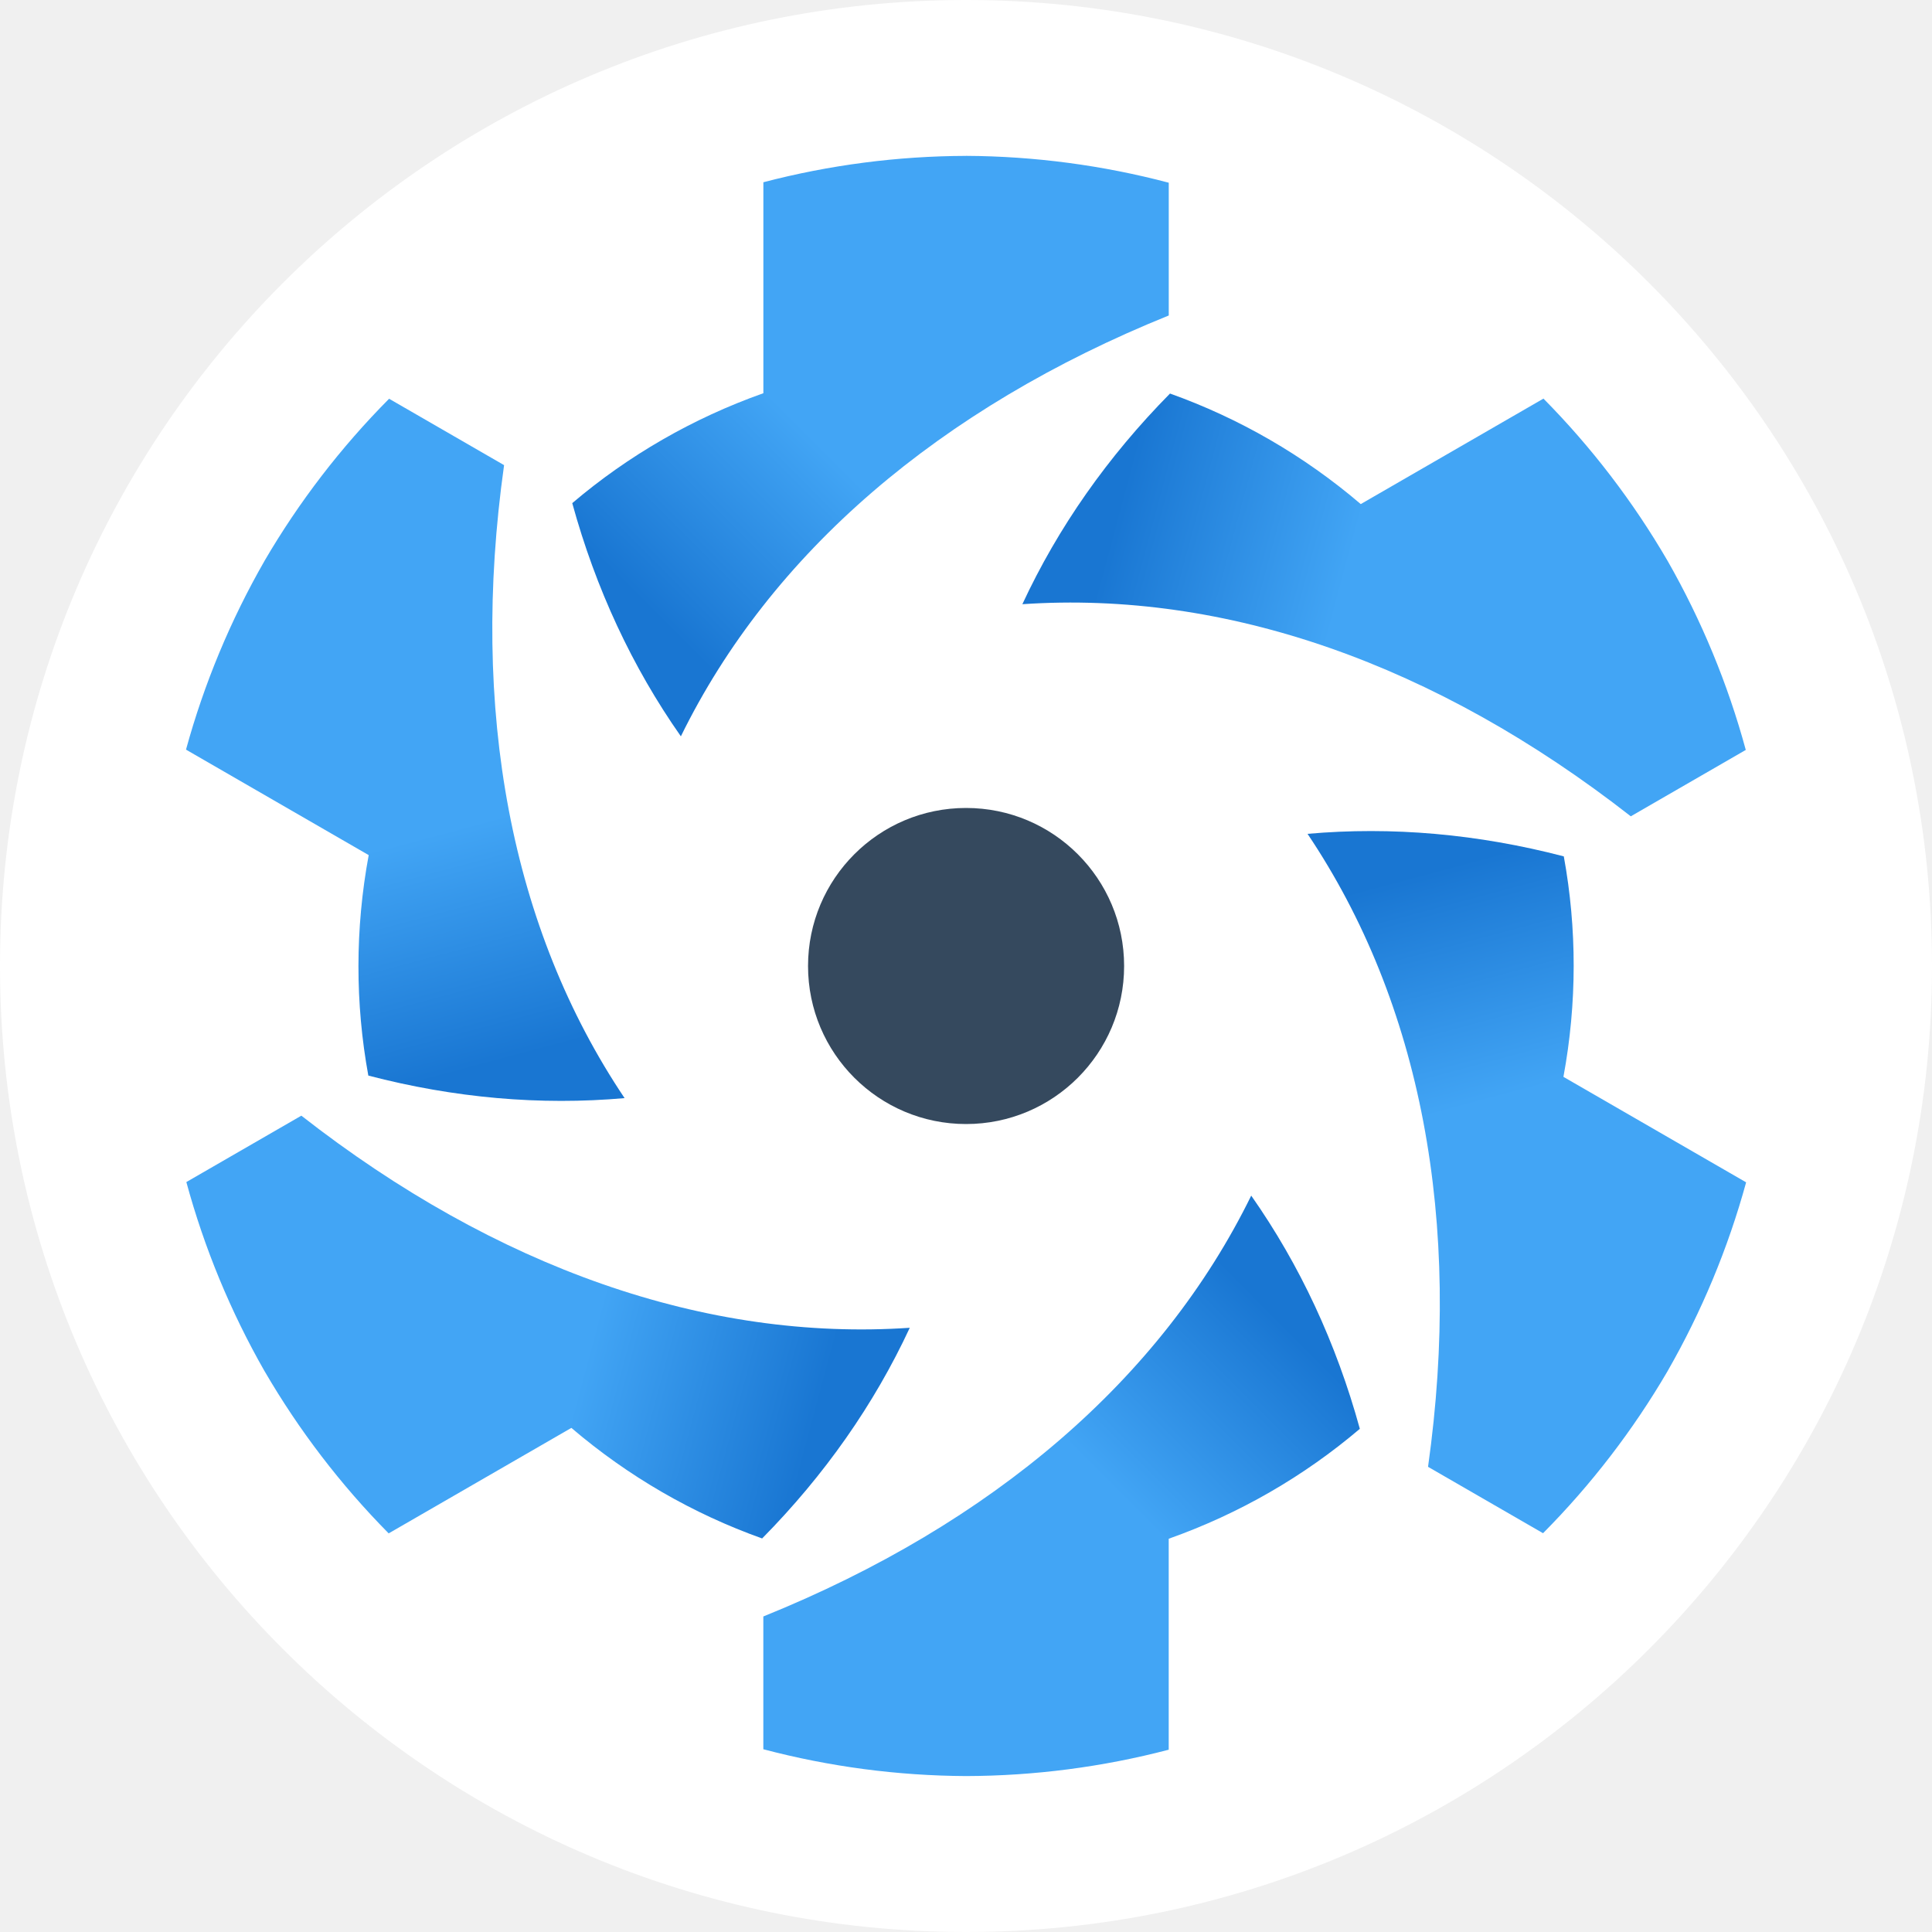
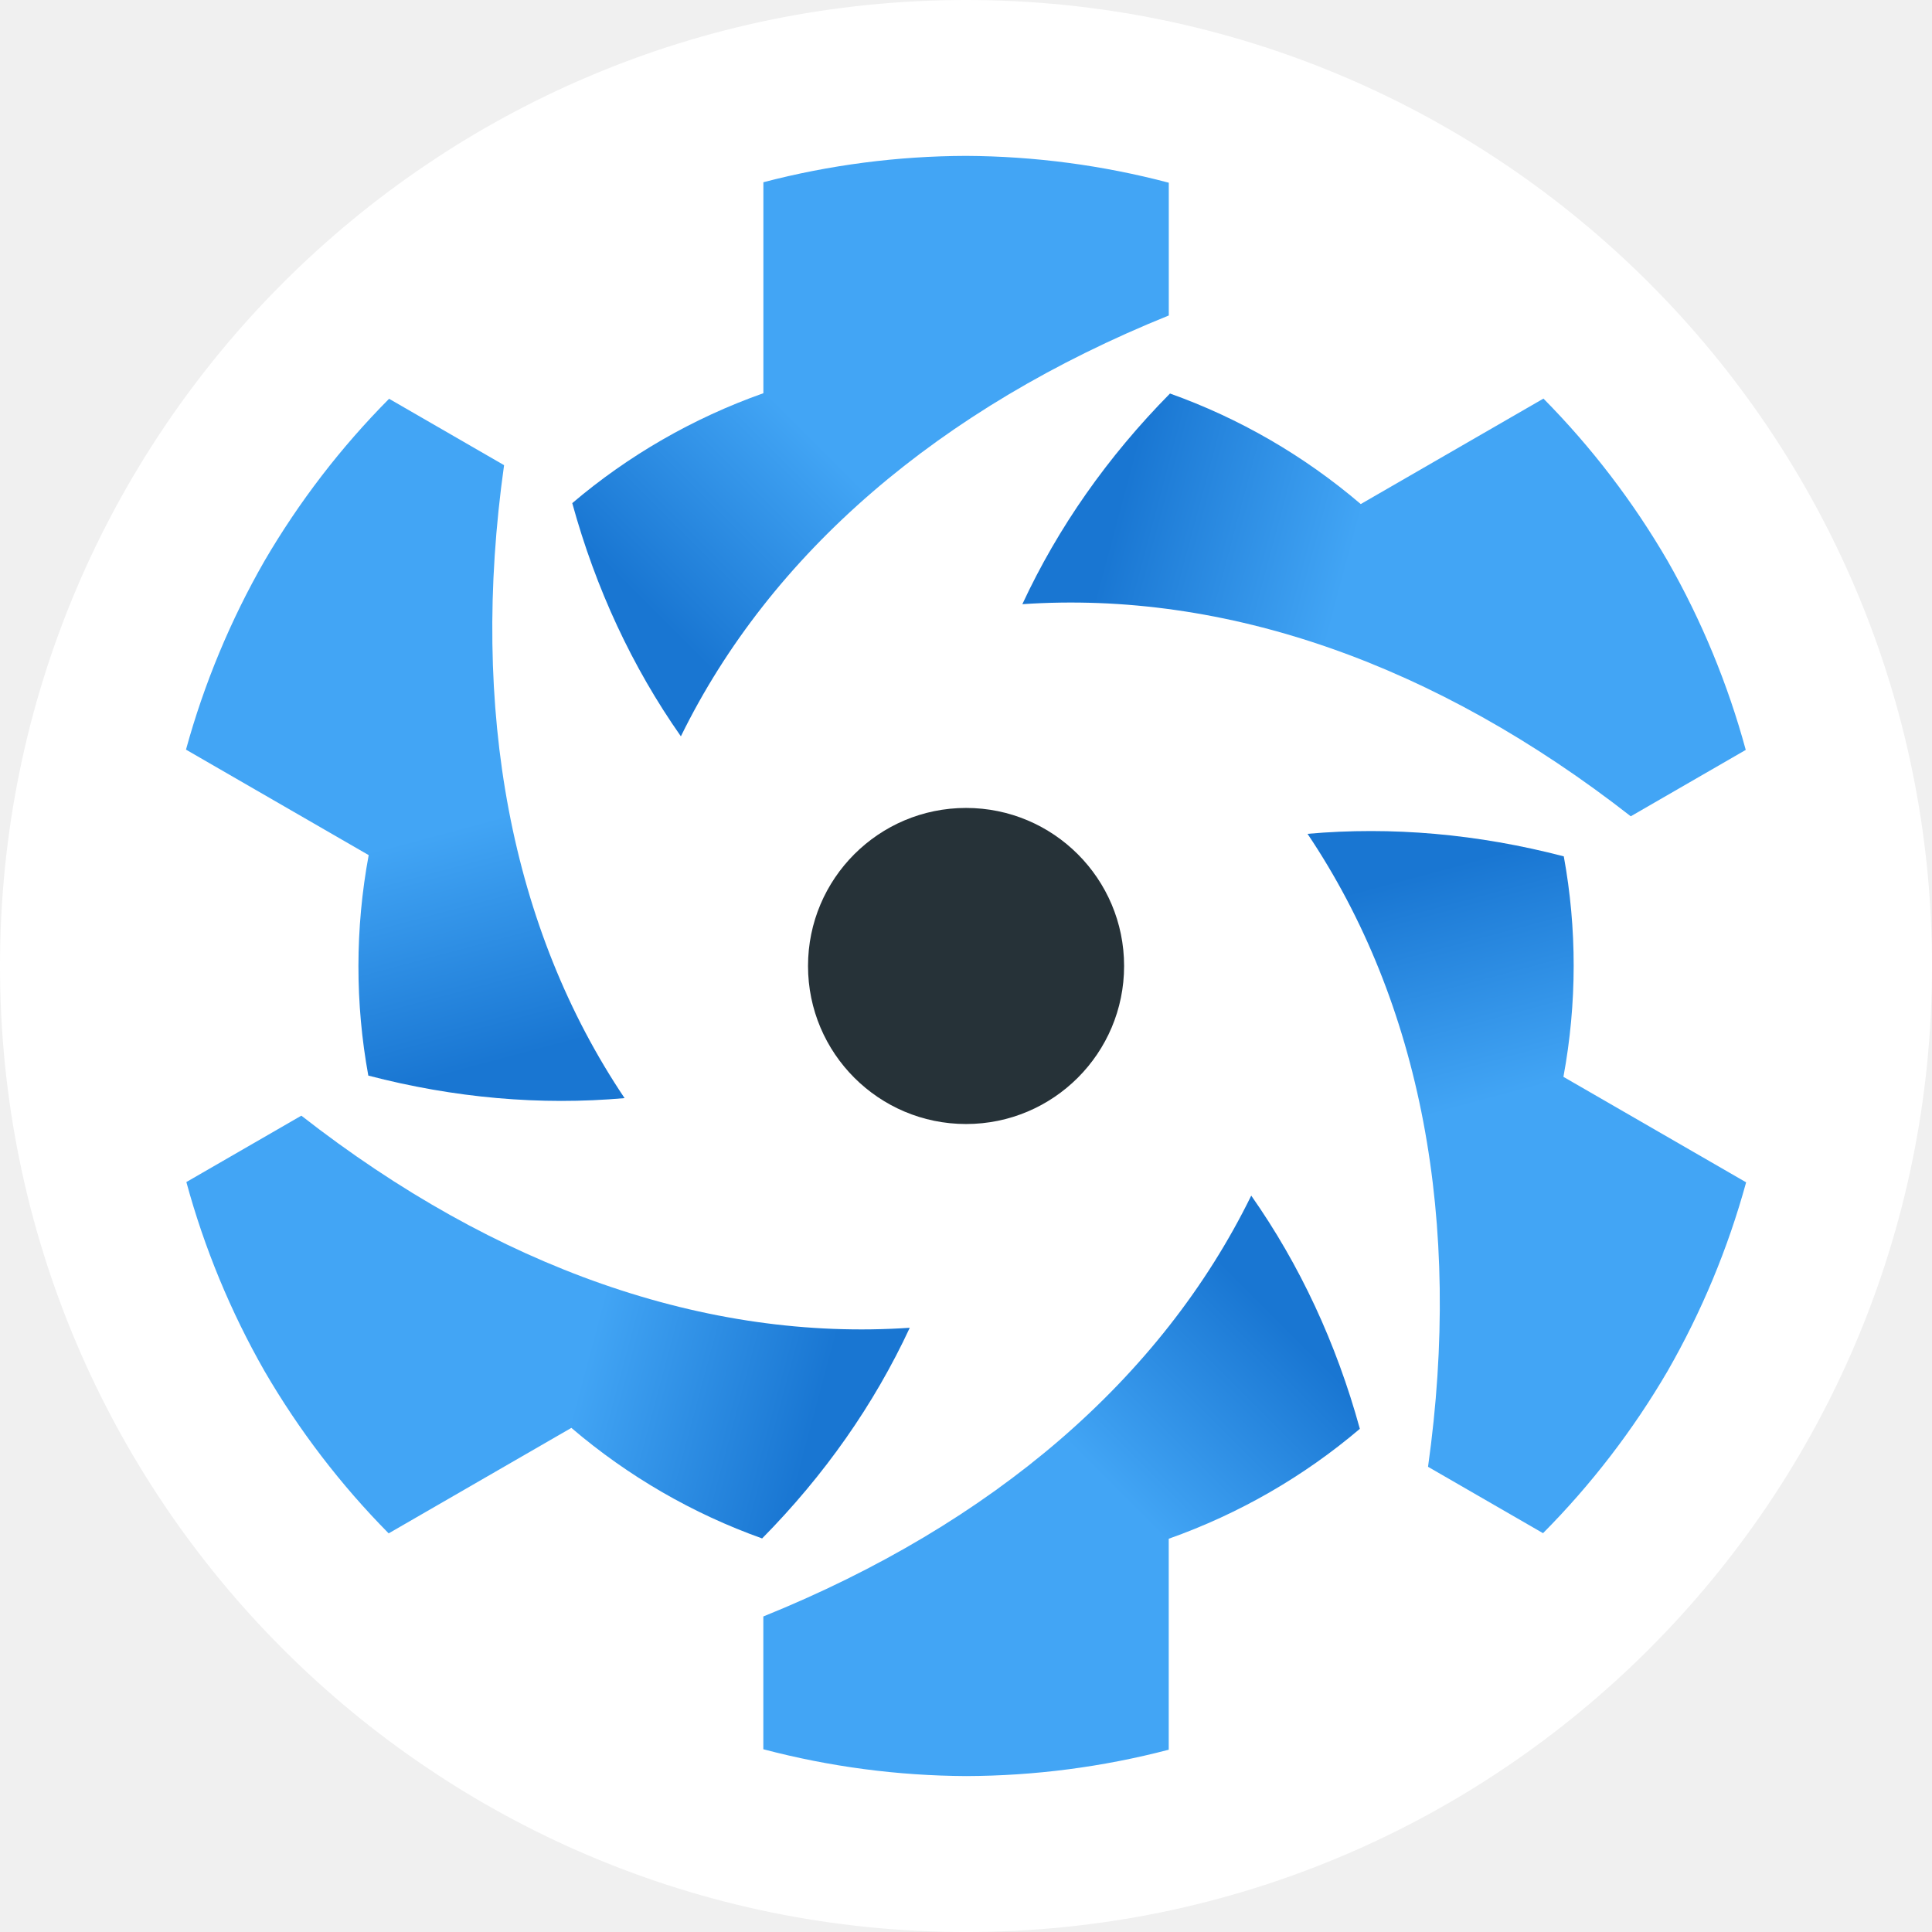
- <svg xmlns="http://www.w3.org/2000/svg" xmlns:xlink="http://www.w3.org/1999/xlink" id="svg4851" viewBox="0 0 451 451" height="127.28mm" width="127.28mm" version="1.1">
-   <defs id="defs4853">
-     <linearGradient id="linearGradient9266" y2="3392.9" xlink:href="#linearGradient6328" gradientUnits="userSpaceOnUse" y1="3186.7" gradientTransform="matrix(.094907 .16438 -.16438 .094907 826.5 -137.92)" x2="1218" x1="1424.3" />
+ <svg xmlns="http://www.w3.org/2000/svg" xmlns:xlink="http://www.w3.org/1999/xlink" version="1.1" id="svg4418" viewBox="0 0 50.843 50.843" height="14.349mm" width="14.349mm">
+   <defs id="defs4420">
+     <linearGradient y2="3392.949" x2="1218.037" y1="3186.665" x1="1424.321" gradientTransform="matrix(0.625,1.082532,-1.082532,0.625,11464.682,-5511.91)" gradientUnits="userSpaceOnUse" id="linearGradient12293" xlink:href="#linearGradient6328" />
    <linearGradient id="linearGradient6328">
-       <stop id="stop6330" stop-color="#42a5f5" offset="0" />
-       <stop id="stop6332" stop-color="#1976d2" offset="1" />
+       <stop style="stop-color:#42a5f5;stop-opacity:1" offset="0" id="stop6330" />
+       <stop style="stop-color:#1976d2;stop-opacity:1" offset="1" id="stop6332" />
    </linearGradient>
-     <linearGradient id="linearGradient9268" y2="3392.9" xlink:href="#linearGradient6328" gradientUnits="userSpaceOnUse" y1="3186.7" gradientTransform="matrix(-.094907 .16438 -.16438 -.094907 1133.4 591.1)" x2="1218" x1="1424.3" />
-     <linearGradient id="linearGradient9270" y2="3392.9" xlink:href="#linearGradient6328" gradientUnits="userSpaceOnUse" y1="3186.7" gradientTransform="matrix(-.18981 0 0 -.18981 655.46 1221.4)" x2="1218" x1="1424.3" />
-     <linearGradient id="linearGradient9272" y2="3392.9" xlink:href="#linearGradient6328" gradientUnits="userSpaceOnUse" y1="3186.7" gradientTransform="matrix(-.094907 -.16438 .16438 -.094907 -129.33 1122.6)" x2="1218" x1="1424.3" />
-     <linearGradient id="linearGradient9274" y2="3392.9" xlink:href="#linearGradient6328" gradientUnits="userSpaceOnUse" y1="3186.7" gradientTransform="matrix(.094907 -.16438 .16438 .094907 -436.21 393.61)" x2="1218" x1="1424.3" />
-     <linearGradient id="linearGradient9276" y2="3392.9" xlink:href="#linearGradient6328" gradientUnits="userSpaceOnUse" y1="3186.7" gradientTransform="matrix(.18981 0 0 .18981 41.704 -236.67)" x2="1218" x1="1424.3" />
+     <linearGradient y2="3392.949" x2="1218.037" y1="3186.665" x1="1424.321" gradientTransform="matrix(-0.625,1.082532,-1.082532,-0.625,13485.586,-711.0059)" gradientUnits="userSpaceOnUse" id="linearGradient12295" xlink:href="#linearGradient6328" />
+     <linearGradient y2="3392.949" x2="1218.037" y1="3186.665" x1="1424.321" gradientTransform="matrix(-1.25,-1.200629e-8,1.200629e-8,-1.25,10338.333,3439.6)" gradientUnits="userSpaceOnUse" id="linearGradient12297" xlink:href="#linearGradient6328" />
+     <linearGradient y2="3392.949" x2="1218.037" y1="3186.665" x1="1424.321" gradientTransform="matrix(-0.625,-1.082532,1.082532,-0.625,5170.176,2789.302)" gradientUnits="userSpaceOnUse" id="linearGradient12299" xlink:href="#linearGradient6328" />
+     <linearGradient y2="3392.949" x2="1218.037" y1="3186.665" x1="1424.321" gradientTransform="matrix(0.625,-1.082532,1.082532,0.625,3149.272,-2011.602)" gradientUnits="userSpaceOnUse" id="linearGradient12301" xlink:href="#linearGradient6328" />
+     <linearGradient y2="3392.949" x2="1218.037" y1="3186.665" x1="1424.321" gradientTransform="matrix(1.25,0,0,1.25,6296.525,-6162.208)" gradientUnits="userSpaceOnUse" id="linearGradient12303" xlink:href="#linearGradient6328" />
  </defs>
-   <g id="layer1" transform="translate(-123.07 -266.86)">
-     <g id="g5462">
-       <circle id="circle8858-1" cy="492.36" cx="348.57" r="225.5" fill="#fff" />
-       <path id="path8860-5" d="m385.48 492.36a36.892 36.892 0 0 1 -36.892 36.892 36.892 36.892 0 0 1 -36.892 -36.892 36.892 36.892 0 0 1 36.892 -36.892 36.892 36.892 0 0 1 36.892 36.892z" fill="#35495e" />
-       <path id="path8862-5" d="m512.35 397.79a189.11 189.11 0 0 0 -28.98 -37.88l-42.649 24.624c-13.293-11.355-28.402-20.053-44.529-25.808-14.561 14.756-26.128 31.245-34.465 49.177 47.475-3.231 96.507 13.951 142.03 49.515l26.842-15.497a189.11 189.11 0 0 0 -18.243 -44.124z" fill="url(#linearGradient9266)" />
-       <path id="path8864-4" d="m512.36 586.9a189.11 189.11 0 0 0 18.321 -44.04l-42.649-24.624c3.187-17.19 3.166-34.623 0.086-51.467-20.06-5.232-40.123-7.005-59.821-5.259 26.536 39.499 36.171 90.553 28.132 147.76l26.842 15.497a189.11 189.11 0 0 0 29.091 -37.861z" fill="url(#linearGradient9268)" />
-       <path id="path8866-7" d="m348.59 681.46a189.11 189.11 0 0 0 47.301 -6.154v-49.247c16.481-5.835 31.568-14.57 44.615-25.66-5.499-19.988-13.995-38.25-25.356-54.436-20.939 42.73-60.335 76.602-113.89 98.24v30.994a189.11 189.11 0 0 0 47.334 6.263z" fill="url(#linearGradient9270)" />
-       <path id="path8868-6" d="m184.82 586.92a189.11 189.11 0 0 0 28.98 37.887l42.649-24.624c13.293 11.355 28.402 20.053 44.529 25.808 14.561-14.756 26.128-31.245 34.465-49.177-47.475 3.231-96.507-13.951-142.03-49.515l-26.842 15.497a189.11 189.11 0 0 0 18.243 44.124z" fill="url(#linearGradient9272)" />
-       <path id="path8870-5" d="m184.81 397.81a189.11 189.11 0 0 0 -18.321 44.04l42.649 24.624c-3.187 17.19-3.166 34.623-0.086 51.467 20.06 5.232 40.123 7.005 59.821 5.259-26.536-39.499-36.171-90.553-28.132-147.76l-26.842-15.497a189.11 189.11 0 0 0 -29.091 37.861z" fill="url(#linearGradient9274)" />
-       <path id="path8872-6" d="m348.57 303.25a189.11 189.11 0 0 0 -47.301 6.154l-0 49.247c-16.481 5.835-31.568 14.57-44.615 25.66 5.499 19.988 13.995 38.25 25.356 54.436 20.939-42.73 60.335-76.602 113.89-98.24l0-30.994a189.11 189.11 0 0 0 -47.33 -6.27z" fill="url(#linearGradient9276)" />
+   <g transform="translate(2.564585,-429.7976)" id="layer1">
+     <g transform="matrix(0.01711901,0,0,0.01711901,-119.5278,478.5227)" id="g8856">
+       <circle r="1485" cy="-1361.257" cx="8317.357" id="circle8858" style="opacity:1;fill:#ffffff;fill-opacity:1;stroke:none;stroke-width:50;stroke-linecap:square;stroke-linejoin:bevel;stroke-miterlimit:4;stroke-dasharray:none;stroke-opacity:1" />
+       <path style="opacity:1;fill:#263238;fill-opacity:1;stroke:none;stroke-width:10;stroke-linecap:square;stroke-linejoin:bevel;stroke-miterlimit:4;stroke-dasharray:none;stroke-opacity:1" d="m 8560.382,-1361.303 a 242.947,242.947 0 0 1 -242.947,242.948 242.947,242.947 0 0 1 -242.947,-242.948 242.947,242.947 0 0 1 242.947,-242.946 242.947,242.947 0 0 1 242.947,242.946 z" id="path8860" />
+       <path id="path8862" d="m 9395.876,-1984.028 a 1245.372,1245.372 0 0 0 -190.841,-249.497 l -280.862,162.156 c -87.542,-74.78 -187.035,-132.059 -293.241,-169.953 -95.887,97.177 -172.06,205.76 -226.967,323.849 312.641,-21.277 635.531,91.873 935.29,326.072 l 176.761,-102.053 a 1245.372,1245.372 0 0 0 -120.14,-290.573 z" clip-path="none" mask="none" style="fill:url(#linearGradient12293);fill-opacity:1" />
+       <path style="fill:url(#linearGradient12295);fill-opacity:1" mask="none" clip-path="none" d="m 9395.947,-738.704 a 1245.372,1245.372 0 0 0 120.65,-290.022 l -280.862,-162.156 c 20.99,-113.203 20.849,-228.006 0.563,-338.93 -132.101,-34.452 -264.224,-46.128 -393.945,-34.635 174.747,260.116 238.202,596.322 185.258,973.021 l 176.761,102.053 a 1245.372,1245.372 0 0 0 191.574,-249.331 z" id="path8864" />
+       <path id="path8866" d="m 8317.501,-115.98 a 1245.372,1245.372 0 0 0 311.492,-40.525 l 0,-324.311 c 108.532,-38.424 207.884,-95.948 293.804,-168.978 -36.214,-131.629 -92.164,-251.889 -166.978,-358.484 -137.894,281.394 -397.33,504.45 -750.032,646.949 l 0,204.106 a 1245.372,1245.372 0 0 0 311.714,41.243 z" clip-path="none" mask="none" style="fill:url(#linearGradient12297);fill-opacity:1" />
+       <path style="fill:url(#linearGradient12299);fill-opacity:1" mask="none" clip-path="none" d="m 7238.983,-738.579 a 1245.372,1245.372 0 0 0 190.841,249.497 l 280.862,-162.156 c 87.542,74.78 187.035,132.059 293.241,169.953 95.887,-97.177 172.06,-205.76 226.967,-323.849 -312.641,21.277 -635.531,-91.873 -935.29,-326.072 l -176.761,102.053 a 1245.372,1245.372 0 0 0 120.14,290.573 z" id="path8868" />
+       <path id="path8870" d="m 7238.911,-1983.903 a 1245.372,1245.372 0 0 0 -120.65,290.022 l 280.862,162.156 c -20.99,113.204 -20.849,228.006 -0.563,338.93 132.101,34.452 264.224,46.128 393.945,34.635 -174.747,-260.116 -238.202,-596.322 -185.258,-973.021 l -176.761,-102.053 a 1245.372,1245.372 0 0 0 -191.574,249.331 z" clip-path="none" mask="none" style="fill:url(#linearGradient12301);fill-opacity:1" />
+       <path style="fill:url(#linearGradient12303);fill-opacity:1" mask="none" clip-path="none" d="m 8317.357,-2606.628 a 1245.372,1245.372 0 0 0 -311.491,40.525 l -1e-4,324.311 c -108.532,38.424 -207.884,95.948 -293.804,168.978 36.214,131.629 92.164,251.889 166.978,358.484 137.894,-281.394 397.33,-504.45 750.032,-646.949 l 1e-4,-204.106 a 1245.372,1245.372 0 0 0 -311.714,-41.243 z" id="path8872" />
    </g>
  </g>
</svg>
